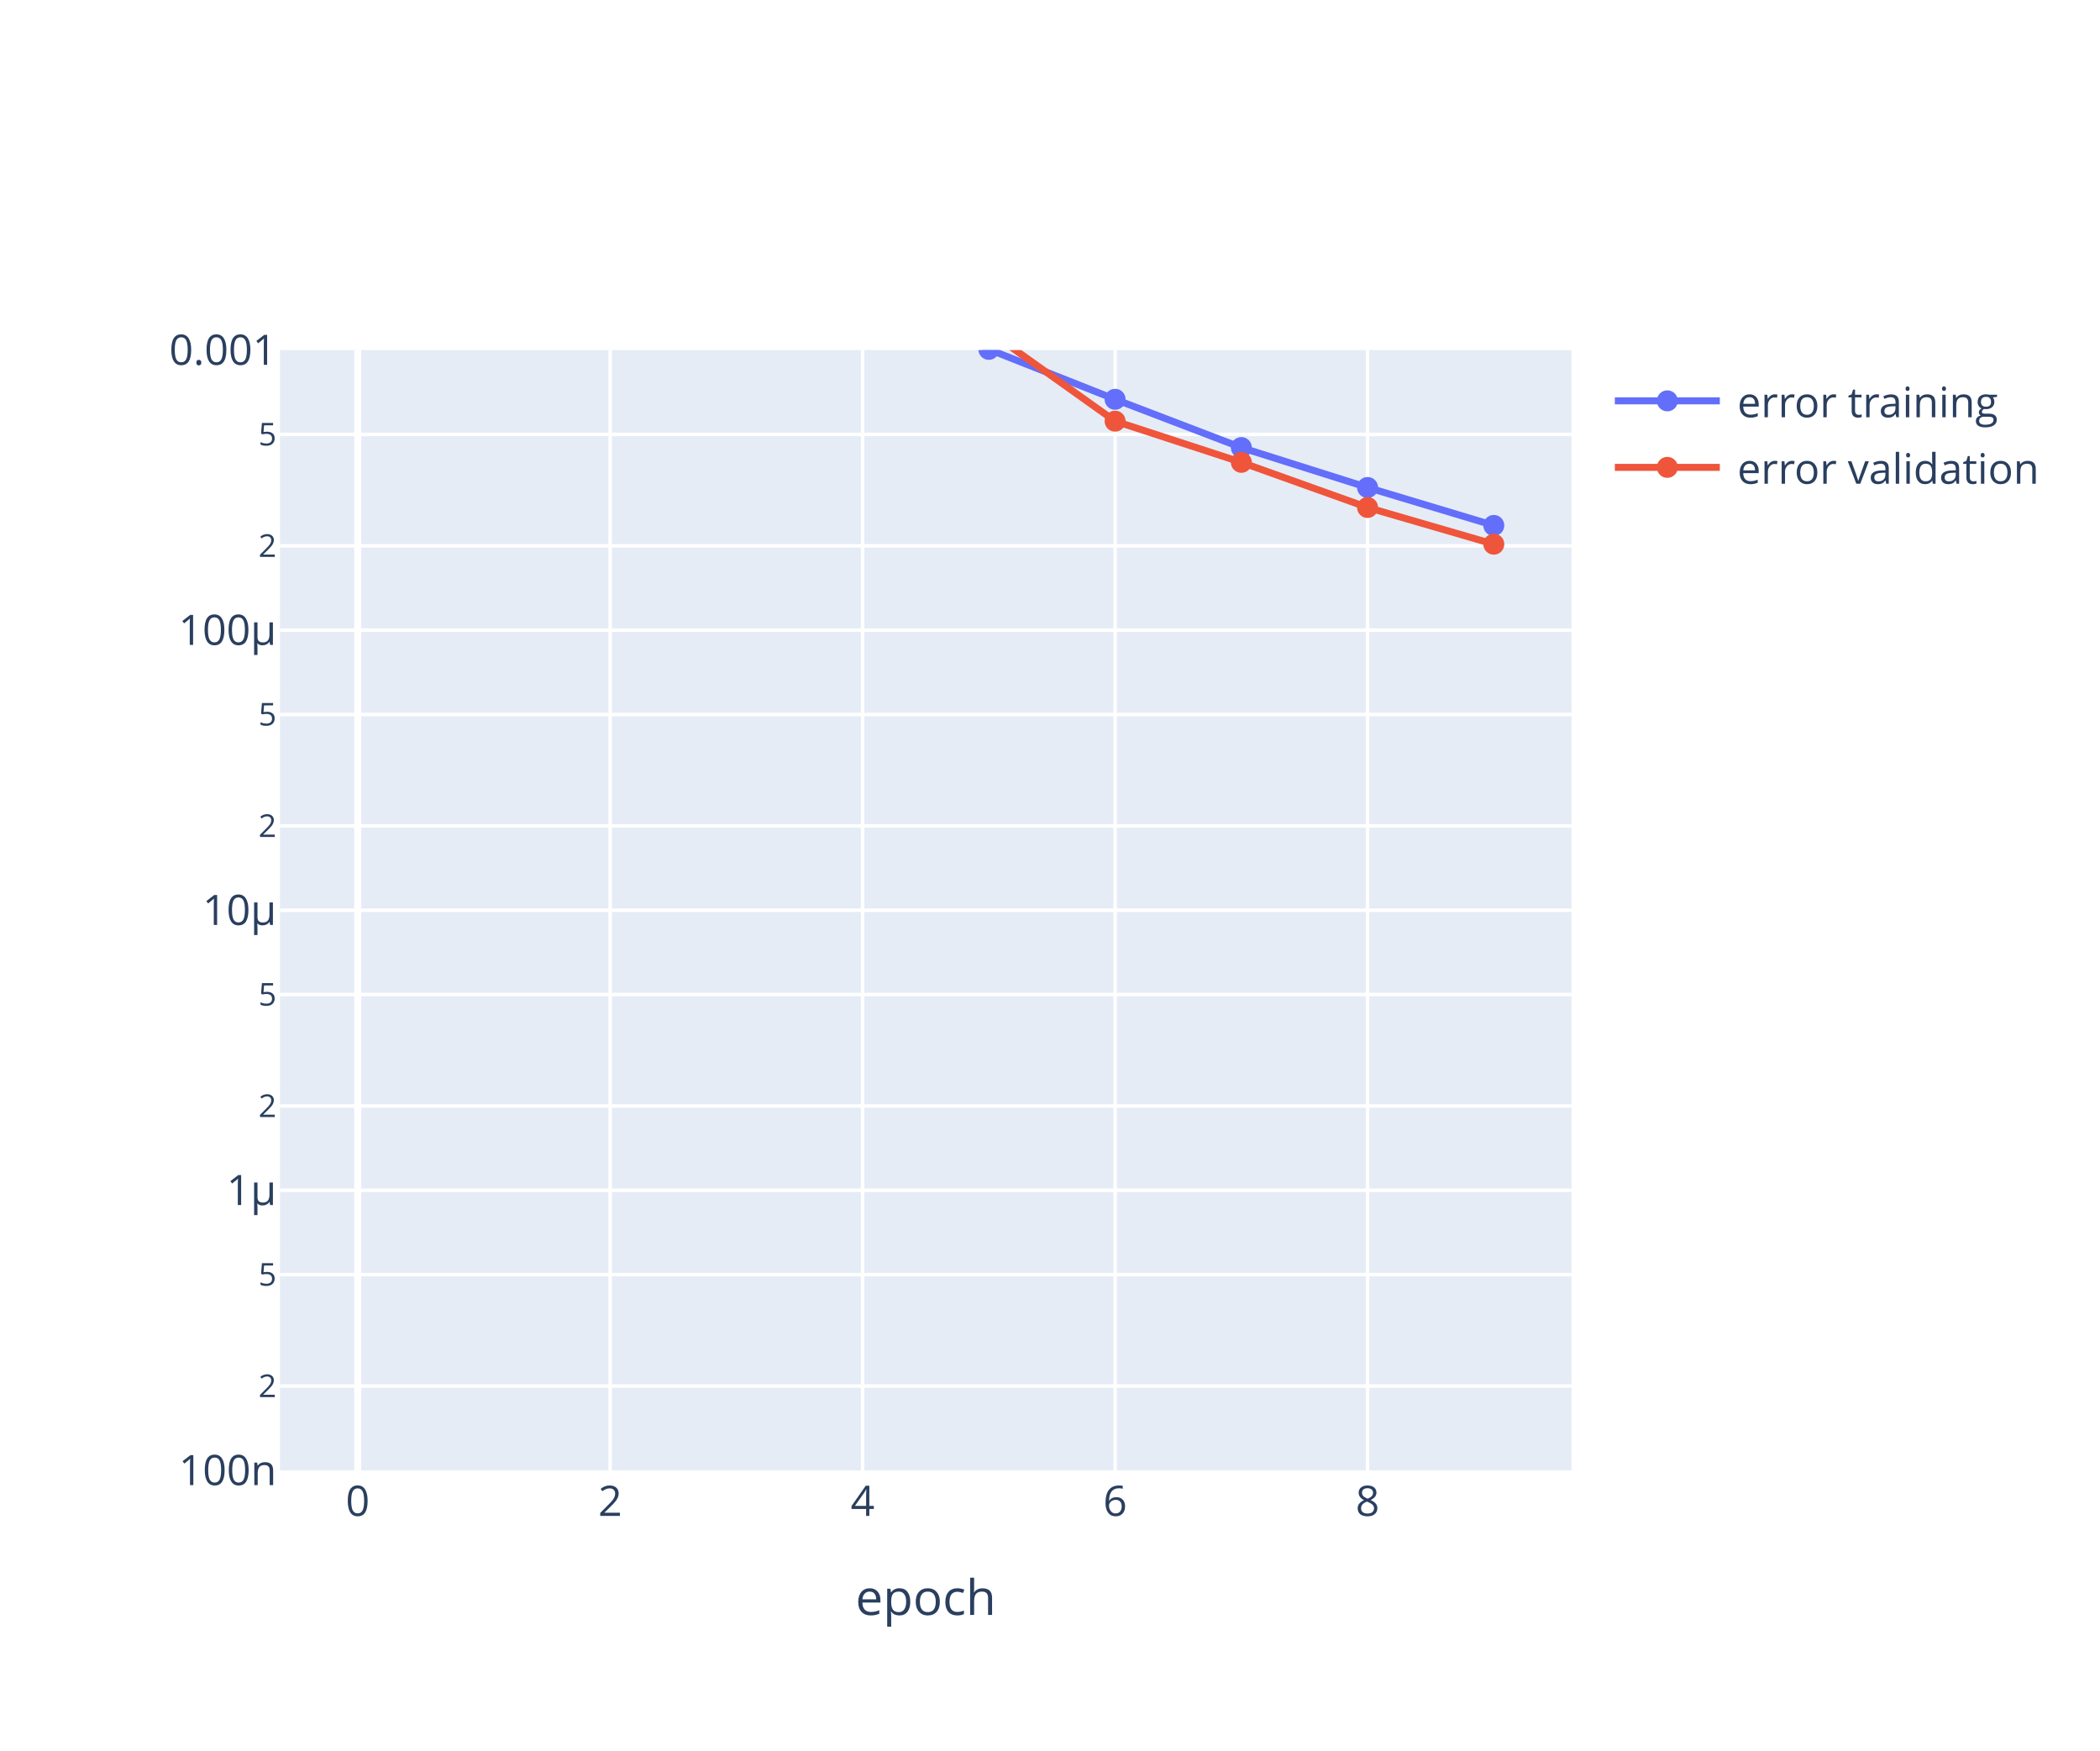
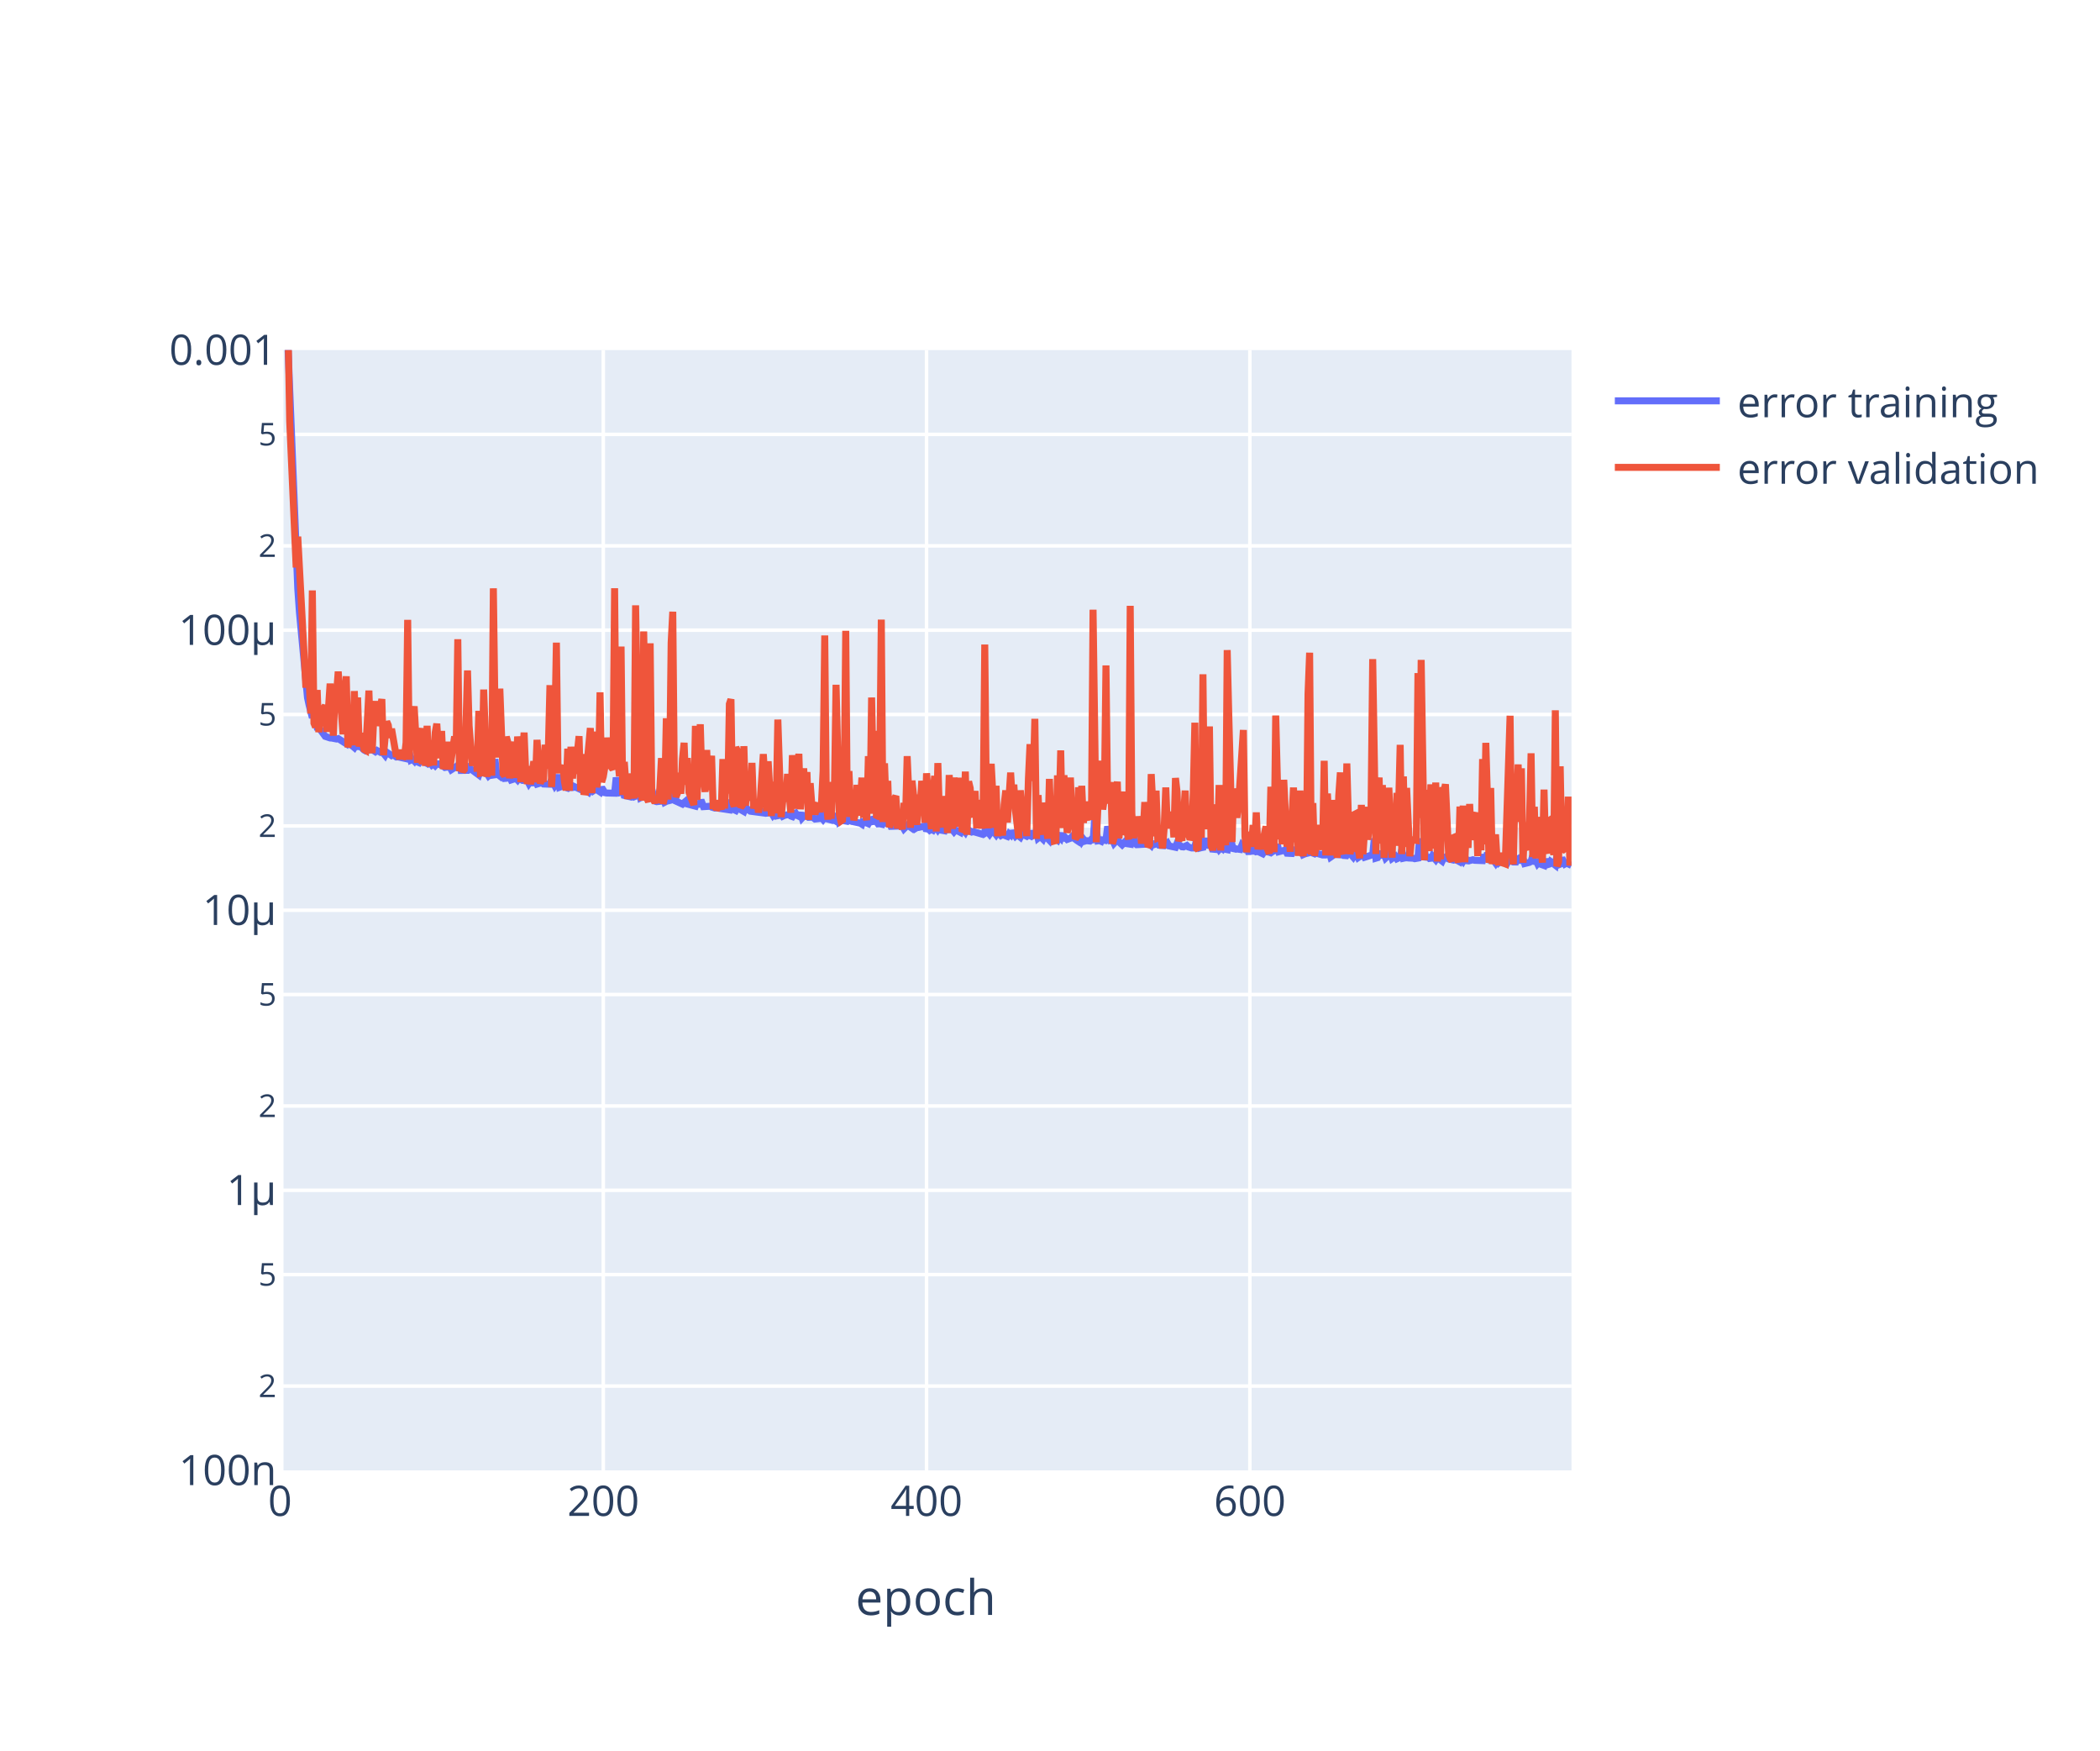
<svg xmlns="http://www.w3.org/2000/svg" class="main-svg" width="600" height="500" viewBox="0 0 600 500">
  <rect x="0" y="0" width="600" height="500" style="fill: rgb(255, 255, 255); fill-opacity: 1;" />
-   <defs id="defs-786882">
+   <defs id="defs-fd2274">
    <g class="clips">
-       <clipPath id="clip786882xyplot" class="plotclip">
+       <clipPath id="clipfd2274xyplot" class="plotclip">
        <rect width="369" height="320" />
      </clipPath>
-       <clipPath class="axesclip" id="clip786882x">
+       <clipPath class="axesclip" id="clipfd2274x">
        <rect x="80" y="0" width="369" height="500" />
      </clipPath>
-       <clipPath class="axesclip" id="clip786882y">
+       <clipPath class="axesclip" id="clipfd2274y">
        <rect x="0" y="100" width="600" height="320" />
      </clipPath>
-       <clipPath class="axesclip" id="clip786882xy">
+       <clipPath class="axesclip" id="clipfd2274xy">
        <rect x="80" y="100" width="369" height="320" />
      </clipPath>
    </g>
    <g class="gradients" />
  </defs>
  <g class="bglayer">
    <rect class="bg" x="80" y="100" width="369" height="320" style="fill: rgb(229, 236, 246); fill-opacity: 1; stroke-width: 0;" />
  </g>
  <g class="layer-below">
    <g class="imagelayer" />
    <g class="shapelayer" />
  </g>
  <g class="cartesianlayer">
    <g class="subplot xy">
      <g class="layer-subplot">
        <g class="shapelayer" />
        <g class="imagelayer" />
      </g>
      <g class="gridlayer">
        <g class="x">
-           <path class="xgrid crisp" transform="translate(174.33,0)" d="M0,100v320" style="stroke: rgb(255, 255, 255); stroke-opacity: 1; stroke-width: 1px;" />
-           <path class="xgrid crisp" transform="translate(246.47,0)" d="M0,100v320" style="stroke: rgb(255, 255, 255); stroke-opacity: 1; stroke-width: 1px;" />
-           <path class="xgrid crisp" transform="translate(318.6,0)" d="M0,100v320" style="stroke: rgb(255, 255, 255); stroke-opacity: 1; stroke-width: 1px;" />
-           <path class="xgrid crisp" transform="translate(390.73,0)" d="M0,100v320" style="stroke: rgb(255, 255, 255); stroke-opacity: 1; stroke-width: 1px;" />
+           <path class="xgrid crisp" transform="translate(172.37,0)" d="M0,100v320" style="stroke: rgb(255, 255, 255); stroke-opacity: 1; stroke-width: 1px;" />
+           <path class="xgrid crisp" transform="translate(264.73,0)" d="M0,100v320" style="stroke: rgb(255, 255, 255); stroke-opacity: 1; stroke-width: 1px;" />
+           <path class="xgrid crisp" transform="translate(357.1,0)" d="M0,100v320" style="stroke: rgb(255, 255, 255); stroke-opacity: 1; stroke-width: 1px;" />
        </g>
        <g class="y">
          <path class="ygrid crisp" transform="translate(0,395.92)" d="M80,0h369" style="stroke: rgb(255, 255, 255); stroke-opacity: 1; stroke-width: 1px;" />
          <path class="ygrid crisp" transform="translate(0,364.08)" d="M80,0h369" style="stroke: rgb(255, 255, 255); stroke-opacity: 1; stroke-width: 1px;" />
          <path class="ygrid crisp" transform="translate(0,340)" d="M80,0h369" style="stroke: rgb(255, 255, 255); stroke-opacity: 1; stroke-width: 1px;" />
          <path class="ygrid crisp" transform="translate(0,315.92)" d="M80,0h369" style="stroke: rgb(255, 255, 255); stroke-opacity: 1; stroke-width: 1px;" />
          <path class="ygrid crisp" transform="translate(0,284.08)" d="M80,0h369" style="stroke: rgb(255, 255, 255); stroke-opacity: 1; stroke-width: 1px;" />
          <path class="ygrid crisp" transform="translate(0,260)" d="M80,0h369" style="stroke: rgb(255, 255, 255); stroke-opacity: 1; stroke-width: 1px;" />
          <path class="ygrid crisp" transform="translate(0,235.92)" d="M80,0h369" style="stroke: rgb(255, 255, 255); stroke-opacity: 1; stroke-width: 1px;" />
          <path class="ygrid crisp" transform="translate(0,204.08)" d="M80,0h369" style="stroke: rgb(255, 255, 255); stroke-opacity: 1; stroke-width: 1px;" />
          <path class="ygrid crisp" transform="translate(0,180)" d="M80,0h369" style="stroke: rgb(255, 255, 255); stroke-opacity: 1; stroke-width: 1px;" />
          <path class="ygrid crisp" transform="translate(0,155.92)" d="M80,0h369" style="stroke: rgb(255, 255, 255); stroke-opacity: 1; stroke-width: 1px;" />
          <path class="ygrid crisp" transform="translate(0,124.08)" d="M80,0h369" style="stroke: rgb(255, 255, 255); stroke-opacity: 1; stroke-width: 1px;" />
        </g>
      </g>
      <g class="zerolinelayer">
-         <path class="xzl zl crisp" transform="translate(102.2,0)" d="M0,100v320" style="stroke: rgb(255, 255, 255); stroke-opacity: 1; stroke-width: 2px;" />
+         <path class="xzl zl crisp" transform="translate(80,0)" d="M0,100v320" style="stroke: rgb(255, 255, 255); stroke-opacity: 1; stroke-width: 2px;" />
      </g>
      <path class="xlines-below" />
      <path class="ylines-below" />
      <g class="overlines-below" />
      <g class="xaxislayer-below" />
      <g class="yaxislayer-below" />
      <g class="overaxes-below" />
-       <g class="plot" transform="translate(80, 100)" clip-path="url('#clip786882xyplot')">
+       <g class="plot" transform="translate(80, 100)" clip-path="url('#clipfd2274xyplot')">
        <g class="scatterlayer mlayer">
-           <g class="trace scatter tracee63ca0" style="stroke-miterlimit: 2; opacity: 1;">
+           <g class="trace scatter trace35a3c9" style="stroke-miterlimit: 2; opacity: 1;">
            <g class="fills" />
            <g class="errorbars" />
            <g class="lines">
-               <path class="js-line" d="M22.2,-145L58.27,-70.29L94.33,-53.65L130.4,-36.63L166.47,-16.34L202.53,-0.21L238.6,14.06L274.67,27.85L310.73,39.25L346.8,50.09" style="vector-effect: non-scaling-stroke; fill: none; stroke: rgb(99, 110, 250); stroke-opacity: 1; stroke-width: 2px; opacity: 1;" />
-             </g>
-             <g class="points">
-               <path class="point" transform="translate(22.2,-145)" d="M3,0A3,3 0 1,1 0,-3A3,3 0 0,1 3,0Z" style="opacity: 1; stroke-width: 0px; fill: rgb(99, 110, 250); fill-opacity: 1;" />
-               <path class="point" transform="translate(58.27,-70.29)" d="M3,0A3,3 0 1,1 0,-3A3,3 0 0,1 3,0Z" style="opacity: 1; stroke-width: 0px; fill: rgb(99, 110, 250); fill-opacity: 1;" />
-               <path class="point" transform="translate(94.33,-53.65)" d="M3,0A3,3 0 1,1 0,-3A3,3 0 0,1 3,0Z" style="opacity: 1; stroke-width: 0px; fill: rgb(99, 110, 250); fill-opacity: 1;" />
-               <path class="point" transform="translate(130.4,-36.63)" d="M3,0A3,3 0 1,1 0,-3A3,3 0 0,1 3,0Z" style="opacity: 1; stroke-width: 0px; fill: rgb(99, 110, 250); fill-opacity: 1;" />
-               <path class="point" transform="translate(166.47,-16.34)" d="M3,0A3,3 0 1,1 0,-3A3,3 0 0,1 3,0Z" style="opacity: 1; stroke-width: 0px; fill: rgb(99, 110, 250); fill-opacity: 1;" />
-               <path class="point" transform="translate(202.53,-0.21)" d="M3,0A3,3 0 1,1 0,-3A3,3 0 0,1 3,0Z" style="opacity: 1; stroke-width: 0px; fill: rgb(99, 110, 250); fill-opacity: 1;" />
-               <path class="point" transform="translate(238.6,14.06)" d="M3,0A3,3 0 1,1 0,-3A3,3 0 0,1 3,0Z" style="opacity: 1; stroke-width: 0px; fill: rgb(99, 110, 250); fill-opacity: 1;" />
-               <path class="point" transform="translate(274.67,27.85)" d="M3,0A3,3 0 1,1 0,-3A3,3 0 0,1 3,0Z" style="opacity: 1; stroke-width: 0px; fill: rgb(99, 110, 250); fill-opacity: 1;" />
-               <path class="point" transform="translate(310.73,39.25)" d="M3,0A3,3 0 1,1 0,-3A3,3 0 0,1 3,0Z" style="opacity: 1; stroke-width: 0px; fill: rgb(99, 110, 250); fill-opacity: 1;" />
-               <path class="point" transform="translate(346.8,50.09)" d="M3,0A3,3 0 1,1 0,-3A3,3 0 0,1 3,0Z" style="opacity: 1; stroke-width: 0px; fill: rgb(99, 110, 250); fill-opacity: 1;" />
-             </g>
+               <path class="js-line" d="M0,-145L1.85,-16.34L2.31,-0.21L5.08,68.16L5.54,74.74L7.85,99.25L8.31,101.38L9.24,105.02L9.7,102.99L10.62,107.77L11.08,107.83L12.93,110.34L13.39,110.49L14.32,110.8L14.78,110.82L16.16,111.09L16.63,110.98L18.93,112.44L19.4,111.11L20.32,112.86L20.78,113.15L21.24,113.54L21.71,112.78L22.17,113.84L22.63,112.85L24.02,114.24L24.48,114.49L25.4,114.19L25.86,113.8L27.25,114.72L27.71,114.36L28.63,114.86L29.1,114.6L30.02,115.74L30.48,114.86L31.87,115.82L32.33,115.59L33.25,116.23L33.71,116.19L36.48,116.81L36.95,115.01L37.41,117.09L37.87,116.87L38.33,117.34L38.79,116.48L39.26,117.65L39.72,117.84L40.18,117.06L42.03,118.08L42.49,117.33L43.41,118.54L43.87,118.21L44.34,118.69L44.8,118.19L45.26,118.2L46.64,118.87L47.11,119.22L48.49,119.02L48.95,119.86L50.34,118.96L50.8,119.85L51.26,117.77L51.72,120.07L53.57,120.04L54.03,119.31L56.8,121.36L57.27,119.95L58.19,121.27L58.65,120.16L59.58,121.63L60.04,121.23L60.5,120.99L60.96,122.16L61.42,116.85L61.88,120.96L62.81,121.67L63.27,120.42L64.19,122.35L64.66,122.31L65.58,121.76L66.04,122.78L67.43,122.33L67.89,122.81L68.35,122.21L68.81,122.68L69.27,122.91L70.66,122.87L71.12,123.79L71.58,123.13L72.05,123.61L72.51,123.61L72.97,123L73.43,123.97L74.82,123.55L75.28,123.94L77.13,124.01L77.59,122.67L78.51,124.44L78.97,123.8L79.43,121.25L79.9,124.86L80.82,124.52L81.28,124.8L82.21,125.12L82.67,124.58L83.13,125.54L83.59,124.45L86.36,125.73L86.82,125.23L88.21,126.29L88.67,125.48L89.13,124.82L89.59,125.84L90.52,125.22L90.98,125.91L91.44,126.21L91.9,124.94L92.83,126.44L93.29,126.51L95.6,126.57L96.06,122.11L96.98,126.33L97.45,126.97L97.91,123.72L98.37,127.21L100.22,127.64L100.68,127.2L101.6,128.02L102.06,123.6L102.99,127.86L103.45,127.61L103.91,128.29L104.37,125.3L105.76,128.65L106.22,125.4L107.14,128.84L107.61,128.99L108.99,128.84L109.45,127.77L109.91,129.16L110.38,128.92L110.84,128.01L111.76,129.17L112.22,125.61L112.69,124.8L113.15,128.85L114.99,129.69L115.46,129.26L115.92,128.87L116.38,129.67L118.69,130.28L119.15,129.02L119.61,130.37L120.08,129.23L120.54,129.2L121,130.42L122.85,130.3L123.31,130.54L124.23,130.81L124.69,130.77L128.39,131.33L128.85,129.06L129.31,128.77L129.77,131.31L130.24,131.53L130.7,130.76L132.54,131.8L133.01,130.6L133.93,131.4L134.39,131.72L138.09,132.21L138.55,131.29L139.47,132.82L139.93,131.34L140.86,132.9L141.32,132.4L141.78,133.08L142.24,132.99L142.7,131.73L143.63,133.15L144.09,132.93L144.55,132.81L145.48,132.65L145.94,133.09L146.4,133.26L146.86,132.51L147.32,132.27L147.78,132.95L148.25,133.17L148.71,132.19L149.17,133.64L149.63,133.14L150.09,132.92L151.02,133.06L151.48,134.06L151.94,132.83L152.4,133.59L152.86,133.96L153.79,133.86L154.25,132.99L155.17,134.08L155.64,133.46L156.1,129.56L156.56,133.99L157.94,134.36L158.41,134.29L158.87,134.57L159.33,132.32L159.79,134.66L160.25,134.29L160.72,134.35L161.64,134.52L162.1,130.07L162.56,134.96L163.03,134.47L163.49,134.64L165.8,135.14L166.26,135.43L166.72,134.1L167.18,134.75L167.64,135.1L168.11,135.3L168.57,134.51L169.03,135.38L169.49,133.39L170.88,135.34L171.34,135.31L171.8,135.41L172.26,130.23L172.72,135.84L173.19,134.96L173.65,135.74L174.11,134.9L174.57,136.04L177.8,135.93L178.27,136.74L179.65,135.35L180.11,136.26L180.57,136.58L181.04,135.77L181.5,136.67L181.96,136.39L182.42,136.36L184.27,135.93L184.73,137.3L185.19,136.69L185.65,137.16L186.12,136.87L186.58,137.13L187.04,136.41L187.5,136.31L187.96,136.99L188.43,136.33L188.89,137.14L189.81,137.3L190.27,135.63L191.2,137.56L191.66,136.47L192.58,137.58L193.04,137.06L194.43,137.78L194.89,136.57L195.81,137.71L196.28,136.81L197.66,137.67L198.12,137.55L200.89,138.36L201.36,138.06L201.82,133.89L202.28,137.72L202.74,138.28L203.2,137.62L203.67,137.2L204.13,137.84L204.59,138.42L205.05,137.71L205.97,138.67L206.44,138.41L207.82,138.93L208.28,138.13L208.75,138.51L209.21,137.42L210.13,138.83L210.59,138.42L211.52,139.15L211.98,138.26L213.36,138.88L213.83,138.48L214.29,138.7L214.75,137.39L215.21,138.6L215.67,138.31L216.14,137.2L216.6,139.4L217.06,139.04L217.52,139.22L217.98,139.67L218.44,138.56L219.83,140.01L220.29,138.67L222.14,139.99L222.6,138.93L223.06,139.41L223.52,137.96L223.99,140.06L224.45,139.3L224.91,139.78L225.83,139.45L226.3,138.97L227.68,140.06L228.14,140.36L228.6,139.4L229.07,140.35L229.53,139.68L229.99,140.26L230.45,140.13L231.38,140.23L231.84,139.72L232.3,140.66L232.76,133.76L233.68,140.18L234.15,140.11L234.61,140.31L235.07,139.27L235.53,140.55L235.99,139.96L236.46,136.06L237.38,139.98L237.84,139.84L238.3,140.87L238.76,140.37L239.23,139.76L240.15,140.89L240.61,141.31L241.54,140.34L242,141L242.92,141.14L243.38,134.08L244.31,140.9L244.77,141.28L248.46,141.07L248.92,141.5L249.39,140.54L249.85,141.23L250.31,141.09L250.77,140.62L251.23,141.43L252.62,141.56L253.08,141.1L253.54,140.77L254.01,141.63L255.85,142.02L256.31,140.86L257.7,141.88L258.16,141.92L259.09,141.5L259.55,141.94L260.47,142.21L260.93,142.21L261.39,141.82L261.86,139.93L262.78,142.25L263.24,142.13L263.7,142.04L264.17,139.4L264.63,142.16L265.09,140.9L265.55,141.97L266.01,139.87L266.47,142.55L267.4,142.64L267.86,141.88L268.32,142.65L268.78,142.14L269.25,142.47L269.71,141.55L270.17,142.61L270.63,142.7L271.09,137.98L272.48,142.97L272.94,142.42L273.4,142.51L274.33,142.64L274.79,141.47L275.25,141.99L275.71,140.97L276.63,143.24L277.1,143.24L277.56,142.88L278.02,143.63L278.48,142.77L278.94,143.28L279.41,143.21L280.79,143.87L281.25,143.2L282.64,143.42L283.1,143.59L284.02,142.94L284.49,143.55L284.95,141.13L285.41,143.28L287.26,142.81L287.72,143.72L289.1,143.79L289.57,142.74L290.03,142.78L290.49,143.63L290.95,142.59L291.41,143.98L291.87,142.81L292.34,144.11L293.26,143.71L293.72,144.29L294.65,138.56L295.11,144.29L296.03,143.44L296.49,143.83L297.88,144.22L298.34,144.22L298.8,142.36L299.26,144.39L299.73,143.31L300.19,144.82L302.04,143.53L302.5,144.72L303.42,143L303.88,143.86L304.34,144.92L304.81,144.18L305.27,143.25L306.65,144.84L307.12,144.13L307.58,143.97L308.04,144.97L309.42,144.03L309.89,144.88L312.2,144.14L312.66,139.49L313.12,145.13L313.58,144.99L314.04,143.96L314.5,143.36L314.97,144.96L315.43,143.91L315.89,145.09L317.28,143.79L317.74,145.22L318.66,144.58L319.12,145.31L320.05,144.89L320.51,142.63L320.97,145.16L321.43,145.06L321.89,145.03L322.36,143.79L322.82,145.1L323.74,145.14L324.2,145.28L325.13,145.11L325.59,139.49L326.05,145.01L326.51,139.77L327.44,145.59L327.9,144.43L328.82,145.67L329.28,144.55L330.21,145.6L330.67,144.92L332.05,145.98L332.52,145L333.44,144.6L333.9,145.36L335.29,145.68L335.75,145.46L337.13,146.21L337.6,145.3L338.06,145.94L338.52,145.16L338.98,146.39L339.44,145.68L339.9,145.83L340.83,145.58L341.29,145.74L343.6,145.83L344.06,144.13L344.52,145.98L344.98,143.58L345.91,146.27L346.37,145.23L347.29,146.5L347.76,145.65L348.22,146.45L348.68,146.09L349.14,146.1L350.53,146.7L350.99,145.82L351.45,145.82L351.91,143.74L352.84,146.92L353.3,145.56L354.22,145.04L354.68,146.45L355.15,145.23L355.61,146.67L356.99,146.33L357.45,146.03L357.92,144.44L358.38,146.76L358.84,145.71L359.3,146.7L359.76,146.18L360.23,146.88L361.15,147.21L361.61,145.36L362.07,147.01L362.53,146.87L363,146.07L364.38,147.14L364.84,144.31L365.31,147.04L365.77,146.85L366.23,145.09L367.15,146.8L367.61,146.56L369,147.21" style="vector-effect: non-scaling-stroke; fill: none; stroke: rgb(99, 110, 250); stroke-opacity: 1; stroke-width: 2px; opacity: 1;" />
+             </g>
+             <g class="points" />
            <g class="text" />
          </g>
-           <g class="trace scatter tracecd76f4" style="stroke-miterlimit: 2; opacity: 1;">
+           <g class="trace scatter trace1dcd89" style="stroke-miterlimit: 2; opacity: 1;">
            <g class="fills" />
            <g class="errorbars" />
            <g class="lines">
-               <path class="js-line" d="M22.2,-85.91L58.27,-68.69L94.33,-70.19L130.4,-23.98L166.47,-7.8L202.53,-5.38L238.6,20.3L274.67,32.06L310.73,44.96L346.8,55.44" style="vector-effect: non-scaling-stroke; fill: none; stroke: rgb(239, 85, 59); stroke-opacity: 1; stroke-width: 2px; opacity: 1;" />
-             </g>
-             <g class="points">
-               <path class="point" transform="translate(22.2,-85.91)" d="M3,0A3,3 0 1,1 0,-3A3,3 0 0,1 3,0Z" style="opacity: 1; stroke-width: 0px; fill: rgb(239, 85, 59); fill-opacity: 1;" />
-               <path class="point" transform="translate(58.27,-68.69)" d="M3,0A3,3 0 1,1 0,-3A3,3 0 0,1 3,0Z" style="opacity: 1; stroke-width: 0px; fill: rgb(239, 85, 59); fill-opacity: 1;" />
-               <path class="point" transform="translate(94.33,-70.19)" d="M3,0A3,3 0 1,1 0,-3A3,3 0 0,1 3,0Z" style="opacity: 1; stroke-width: 0px; fill: rgb(239, 85, 59); fill-opacity: 1;" />
-               <path class="point" transform="translate(130.4,-23.98)" d="M3,0A3,3 0 1,1 0,-3A3,3 0 0,1 3,0Z" style="opacity: 1; stroke-width: 0px; fill: rgb(239, 85, 59); fill-opacity: 1;" />
-               <path class="point" transform="translate(166.47,-7.8)" d="M3,0A3,3 0 1,1 0,-3A3,3 0 0,1 3,0Z" style="opacity: 1; stroke-width: 0px; fill: rgb(239, 85, 59); fill-opacity: 1;" />
-               <path class="point" transform="translate(202.53,-5.38)" d="M3,0A3,3 0 1,1 0,-3A3,3 0 0,1 3,0Z" style="opacity: 1; stroke-width: 0px; fill: rgb(239, 85, 59); fill-opacity: 1;" />
-               <path class="point" transform="translate(238.6,20.3)" d="M3,0A3,3 0 1,1 0,-3A3,3 0 0,1 3,0Z" style="opacity: 1; stroke-width: 0px; fill: rgb(239, 85, 59); fill-opacity: 1;" />
-               <path class="point" transform="translate(274.67,32.06)" d="M3,0A3,3 0 1,1 0,-3A3,3 0 0,1 3,0Z" style="opacity: 1; stroke-width: 0px; fill: rgb(239, 85, 59); fill-opacity: 1;" />
-               <path class="point" transform="translate(310.73,44.96)" d="M3,0A3,3 0 1,1 0,-3A3,3 0 0,1 3,0Z" style="opacity: 1; stroke-width: 0px; fill: rgb(239, 85, 59); fill-opacity: 1;" />
-               <path class="point" transform="translate(346.8,55.44)" d="M3,0A3,3 0 1,1 0,-3A3,3 0 0,1 3,0Z" style="opacity: 1; stroke-width: 0px; fill: rgb(239, 85, 59); fill-opacity: 1;" />
-             </g>
+               <path class="js-line" d="M0,-85.91L2.31,-5.38L2.77,20.3L4.62,62.08L5.08,53.28L7.39,96.4L7.85,93.31L8.31,93.76L8.77,103.82L9.24,68.65L9.7,106.57L10.16,107.7L10.62,97.09L11.08,109.13L11.55,104.99L12.01,102.95L12.93,101.58L13.39,109.06L14.32,95.26L14.78,102.13L15.24,110.13L15.7,99.01L16.16,98.1L16.63,91.84L18.01,109.74L18.47,100.15L18.93,93.18L19.4,113.47L20.32,108.22L20.78,112.87L21.24,97.4L21.71,111.6L22.17,99.24L22.63,113.27L23.09,109.43L23.55,111.78L24.02,114.05L24.48,114.32L24.94,106.24L25.4,97.26L25.86,111.21L26.32,115.12L26.79,105.05L27.25,100.27L27.71,107.34L29.1,99.69L29.56,115.71L30.48,106.1L30.94,107.14L31.4,110.76L31.87,108.17L33.25,116.13L33.71,114.73L34.18,116.84L34.64,114.19L35.1,116.59L35.56,116.12L36.02,112.08L36.48,77.05L36.95,117.02L37.41,102.37L37.87,104.95L38.33,101.76L39.26,117.86L39.72,110.18L40.18,108.02L40.64,118.28L41.1,114.69L41.56,118.71L42.03,107.32L42.49,117.93L42.95,118.56L43.41,111.49L43.87,118.63L44.34,109.28L44.8,106.72L45.26,113.82L45.72,116.52L46.18,108.8L46.64,119.65L47.11,117.68L47.57,119.46L48.03,111.87L48.49,119.78L49.88,110.37L50.34,113.57L50.8,82.59L51.26,120.26L51.72,118.63L52.19,120.32L52.65,119.83L53.11,107.8L53.57,91.52L54.03,107.28L54.96,118.77L55.42,113.68L55.88,114.69L56.34,120.41L56.8,103.05L57.27,120.86L57.73,120.75L58.19,96.97L59.11,121.89L59.58,117.04L60.04,116.08L60.5,121.56L60.96,68.05L61.42,102.65L62.35,116.37L62.81,96.71L63.73,121.03L64.19,121.61L64.66,110.44L65.12,112.11L65.58,122.3L66.96,111.88L67.43,122.22L67.89,110.39L68.35,114.12L68.81,123.37L69.74,109.26L70.2,120.48L70.66,123.91L71.12,118.86L71.58,124.01L72.05,120.93L72.51,117.45L72.97,123.46L73.43,111.34L74.35,123.79L74.82,122.53L75.28,123.29L75.74,112.73L76.2,119.56L76.66,114.44L77.13,95.71L77.59,124.78L78.51,108.87L78.97,83.57L79.43,119.97L79.9,119.96L80.36,119.59L80.82,118.63L81.28,123.34L81.74,125.73L82.21,113.86L82.67,125.87L83.13,113.3L83.59,122.4L84.05,114.16L84.51,121.06L84.98,114.71L85.44,110.28L85.9,125.93L86.36,115.4L86.82,126.15L87.29,126.2L87.75,118.01L88.67,107.96L89.13,126.55L90.06,108.99L90.52,124.89L90.98,121.5L91.44,97.76L91.9,123.4L92.37,121.83L92.83,119.07L93.29,110.71L93.75,114.94L94.21,118.48L95.14,119.78L95.6,68.03L96.06,119.55L96.52,116.84L96.98,121.75L97.45,84.69L97.91,127.07L98.37,117.63L98.83,123.88L99.29,128.17L99.75,126.06L100.22,120.99L101.14,128.08L101.6,72.91L102.53,127.75L102.99,118.34L103.45,128.71L103.91,80.37L104.83,128.03L105.3,129.04L105.76,83.76L106.22,127.34L107.14,129.3L107.61,127.66L108.07,129.28L108.53,125.12L108.99,116.55L109.45,129.61L109.91,127.69L110.38,105.17L110.84,128.36L111.3,121.81L111.76,83.57L112.22,74.73L112.69,124.59L113.15,127.6L113.61,126.45L114.07,120.73L114.53,126.74L114.99,116.74L115.46,112.18L115.92,124.17L116.38,116.53L116.84,126.32L118.23,129.92L118.69,107.34L119.15,128.49L119.61,115.99L120.08,106.89L120.54,122.67L121,121.92L121.46,126.2L121.92,114.23L122.38,125.68L123.31,115.88L123.77,131.08L124.23,128.62L124.69,131.39L125.62,129.76L126.08,131.26L126.54,116.83L127,130.95L127.46,122.06L127.93,126.67L128.39,101.09L128.85,99.74L129.31,129.02L129.77,130.39L130.24,113.43L131.16,115.61L131.62,130.66L132.08,130.06L132.54,113.14L133.01,130.13L133.47,123.53L133.93,127.71L134.39,128.46L134.85,117.91L135.32,130.93L135.78,129.4L136.24,128.48L136.7,132.07L137.16,129.43L138.09,115.41L138.55,122.65L139.01,131.71L139.47,117.46L140.4,133.07L140.86,123.29L141.32,132.21L141.78,129.67L142.24,105.54L143.17,133.38L143.63,128.94L144.09,127.8L144.55,128.14L145.01,121.08L145.94,132.15L146.4,115.71L147.32,131.02L147.78,121.13L148.25,115.32L148.71,131.16L149.63,119.48L150.09,128.93L150.56,120.54L151.02,134.18L151.48,123.71L151.94,129.69L152.4,129.27L152.86,132.67L153.33,130.2L153.79,129.56L154.25,131.94L154.71,129.48L155.17,120.25L155.64,81.51L156.1,129.27L156.56,134.09L157.02,125.11L157.48,133.86L157.94,123.39L158.41,126.24L158.87,95.6L159.79,132.62L160.25,134.54L160.72,134.22L161.18,127.59L161.64,80.18L162.1,133.36L162.56,120.25L163.03,131.67L163.49,127.95L163.95,134.3L164.41,132.35L164.87,124.2L165.33,132.95L165.8,129.36L166.26,122.13L166.72,132.31L167.18,132.1L167.64,134.25L168.11,116L168.57,132.44L169.03,99.24L169.49,121.99L169.95,108.76L170.41,133.54L170.88,133.17L171.34,122.25L171.8,76.98L172.26,134.82L172.72,118.04L173.19,130.72L173.65,123.05L174.11,136.28L175.03,133.78L175.49,128.22L175.96,127.38L176.42,136.67L176.88,132.19L177.34,135.09L177.8,136.86L178.27,129.35L178.73,133.56L179.19,115.99L180.11,136.44L180.57,122.99L181.96,135.6L182.42,126.98L182.88,130.97L183.35,123.05L184.27,135.01L184.73,120.89L186.12,136.81L186.58,126.68L187.04,121.63L187.5,137.5L187.96,117.97L188.43,133.42L189.35,136.22L189.81,127.4L190.73,137.92L191.2,121.38L192.12,136.76L192.58,122.08L193.04,133.07L193.51,130.3L193.97,136.14L194.43,122.14L194.89,137.5L195.35,137.05L195.81,120.39L196.28,138.46L196.74,123.21L197.2,125.12L197.66,132.13L198.12,133.33L198.59,125.93L199.05,136.6L199.51,128.53L200.43,136.63L200.89,133.31L201.36,84.1L201.82,128.7L202.28,136.6L202.74,124.99L203.2,118.18L203.67,126.93L204.13,136.45L204.59,124.45L205.05,138.85L205.51,131.6L205.97,135.08L206.44,138.65L206.9,129.83L207.36,125.78L207.82,134.95L208.75,120.69L209.21,128.2L209.67,124.13L210.13,131.58L211.06,139.42L211.52,125.75L212.44,137.43L212.9,131.4L213.36,138.83L213.83,122.5L214.29,112.58L214.75,122.07L215.21,122.66L215.67,105.33L216.14,139.61L216.6,127.12L217.06,136.05L217.52,138.41L217.98,129.3L219.37,139.55L219.83,122.49L220.29,137L220.75,133.98L221.22,140.23L221.68,140.1L222.14,121.48L222.6,131.93L223.06,114.35L223.52,136.53L223.99,121.44L224.91,137.89L225.37,135.26L225.83,122.1L226.3,134.95L226.76,128.19L227.22,139.63L227.68,139.04L228.14,124.88L228.6,139.42L229.07,124.46L229.53,134.99L229.99,132.39L230.45,134.34L230.91,128.97L231.38,132.42L231.84,134.15L232.3,74.16L233.22,140.56L233.68,130.71L234.61,117.31L235.07,131.23L235.53,128.05L235.99,90.08L236.46,129.52L236.92,127.27L237.38,123.41L237.84,140.99L238.3,139.46L238.76,126.57L239.23,123.29L239.69,139.45L241.07,126.14L241.54,137.67L242,137.74L242.46,139.76L242.92,73.05L243.38,132.28L243.84,139.37L244.31,137.07L244.77,138.39L245.23,133.22L245.69,135.86L246.15,140.95L246.62,137.91L247.08,129.11L248,141.92L248.46,141.31L248.92,121.11L249.85,138.89L250.31,125.84L250.77,139.34L251.23,139.12L251.7,139.3L252.16,142.3L252.62,136.52L253.08,124.94L253.54,136.64L254.01,133.17L254.47,136.62L254.93,131.85L255.39,139.19L255.85,122.24L256.31,126.26L256.78,140.29L257.24,138.73L257.7,140.13L258.62,125.83L259.09,138.23L259.55,138.23L260.01,139.74L260.47,139.02L260.93,126.59L261.39,106.43L261.86,142.33L262.32,142.74L262.78,130.13L263.24,139.32L263.7,92.6L264.17,136.89L264.63,117.39L265.09,136.78L265.55,107.5L266.01,141.49L266.47,142.72L266.94,141.34L267.4,129.75L267.86,140.67L268.32,124.24L268.78,142.94L269.25,125.83L269.71,131.68L270.17,141.45L270.63,85.69L271.09,104.66L271.55,121.39L272.02,140.53L272.48,125.24L273.4,133.58L273.86,129.7L275.25,108.52L275.71,138.98L276.17,143.37L276.63,140.54L277.1,137.65L277.56,141.87L278.02,135.66L278.48,141.74L278.94,132.06L279.41,142.6L279.87,139.98L280.33,142.54L281.71,136.06L282.18,142.72L282.64,143.82L283.1,124.73L284.02,143.43L284.49,104.39L285.41,139.74L285.87,133.82L286.33,141.17L286.79,122.75L287.72,141.85L288.18,137.12L288.64,143.29L289.57,124.95L290.03,140.57L290.49,130.9L290.95,144.48L291.41,125.82L291.87,139.64L292.34,144.57L292.8,132.44L293.26,143.81L293.72,98.26L294.18,86.44L294.65,144.12L295.11,129.39L295.57,144.45L296.95,135.69L297.42,139.04L297.88,142.76L298.34,117.32L298.8,144.35L299.26,126.67L300.19,144.35L300.65,128.51L301.11,138.1L301.57,131.34L302.04,145.04L302.5,127.22L302.96,120.64L303.42,142.84L303.88,143.86L304.34,137.94L304.81,118.07L305.27,134.18L305.73,143.98L306.19,141.19L306.65,132.8L307.12,132.56L307.58,143.23L308.04,142.34L308.5,145.13L308.96,129.9L309.42,144.01L310.35,130.48L310.81,139.87L311.73,131.51L312.2,88.27L313.12,143.94L313.58,126.4L314.04,122.11L314.5,140.97L314.97,124.23L315.43,144.96L316.35,136.36L316.81,125.01L317.74,144.97L318.2,131.14L318.66,141.6L319.12,126.49L319.58,131.3L320.05,112.76L320.51,143.98L320.97,121.79L321.43,141.93L321.89,125.06L322.82,144.57L323.28,139.83L324.66,140.06L325.13,92.27L325.59,133.67L326.05,88.49L326.97,145.73L327.44,125.63L328.36,143.11L328.82,124.05L329.74,142.36L330.21,123.53L330.67,146.04L331.13,141.15L331.59,145.46L332.05,124.89L332.52,126.19L332.98,124.02L333.9,144.21L334.36,145.28L334.82,145.95L335.29,139.24L335.75,139.04L336.21,144.89L336.67,146.3L337.13,130.4L337.6,143.68L338.06,130.12L338.52,146.29L338.98,135.46L339.44,142.19L339.9,129.65L340.37,139.86L340.83,137.78L341.29,133.29L341.75,132.14L342.21,144.53L342.68,134.26L343.14,142.87L343.6,116.82L344.06,141.2L344.52,112.19L344.98,127.73L345.45,146.45L345.91,125.08L346.37,146.82L347.29,138.35L347.76,145.9L348.22,146.94L348.68,143.6L349.14,147.04L349.6,146.56L350.07,146.75L351.45,104.45L351.91,143.09L352.37,146.88L352.84,127.63L353.3,129.99L353.76,118.36L354.22,134.8L354.68,119.46L355.15,146.43L355.61,136.12L356.07,142.09L356.53,141.97L356.99,134.46L357.45,115.17L357.92,144.81L358.38,130.44L358.84,145.21L359.3,133.35L359.76,142.54L360.23,140.94L360.69,146.4L361.15,125.54L361.61,142.63L362.07,143.72L362.53,134.44L363,134.13L363.46,138.71L363.92,144.24L364.38,102.89L364.84,147.43L365.31,146.14L365.77,118.89L366.23,143.06L366.69,142.72L367.15,135.44L367.61,143.2L368.08,127.56L368.54,147.21L369,143.5" style="vector-effect: non-scaling-stroke; fill: none; stroke: rgb(239, 85, 59); stroke-opacity: 1; stroke-width: 2px; opacity: 1;" />
+             </g>
+             <g class="points" />
            <g class="text" />
          </g>
        </g>
      </g>
      <g class="overplot" />
      <path class="xlines-above crisp" d="M0,0" style="fill: none;" />
      <path class="ylines-above crisp" d="M0,0" style="fill: none;" />
      <g class="overlines-above" />
      <g class="xaxislayer-above">
        <g class="xtick">
-           <text text-anchor="middle" x="0" y="433" transform="translate(102.2,0)" style="font-family: 'Open Sans', verdana, arial, sans-serif; font-size: 12px; fill: rgb(42, 63, 95); fill-opacity: 1; white-space: pre;">0</text>
-         </g>
-         <g class="xtick">
-           <text text-anchor="middle" x="0" y="433" transform="translate(174.33,0)" style="font-family: 'Open Sans', verdana, arial, sans-serif; font-size: 12px; fill: rgb(42, 63, 95); fill-opacity: 1; white-space: pre;">2</text>
-         </g>
-         <g class="xtick">
-           <text text-anchor="middle" x="0" y="433" transform="translate(246.47,0)" style="font-family: 'Open Sans', verdana, arial, sans-serif; font-size: 12px; fill: rgb(42, 63, 95); fill-opacity: 1; white-space: pre;">4</text>
-         </g>
-         <g class="xtick">
-           <text text-anchor="middle" x="0" y="433" transform="translate(318.6,0)" style="font-family: 'Open Sans', verdana, arial, sans-serif; font-size: 12px; fill: rgb(42, 63, 95); fill-opacity: 1; white-space: pre;">6</text>
-         </g>
-         <g class="xtick">
-           <text text-anchor="middle" x="0" y="433" transform="translate(390.73,0)" style="font-family: 'Open Sans', verdana, arial, sans-serif; font-size: 12px; fill: rgb(42, 63, 95); fill-opacity: 1; white-space: pre;">8</text>
+           <text text-anchor="middle" x="0" y="433" transform="translate(80,0)" style="font-family: 'Open Sans', verdana, arial, sans-serif; font-size: 12px; fill: rgb(42, 63, 95); fill-opacity: 1; white-space: pre;">0</text>
+         </g>
+         <g class="xtick">
+           <text text-anchor="middle" x="0" y="433" transform="translate(172.37,0)" style="font-family: 'Open Sans', verdana, arial, sans-serif; font-size: 12px; fill: rgb(42, 63, 95); fill-opacity: 1; white-space: pre;">200</text>
+         </g>
+         <g class="xtick">
+           <text text-anchor="middle" x="0" y="433" transform="translate(264.73,0)" style="font-family: 'Open Sans', verdana, arial, sans-serif; font-size: 12px; fill: rgb(42, 63, 95); fill-opacity: 1; white-space: pre;">400</text>
+         </g>
+         <g class="xtick">
+           <text text-anchor="middle" x="0" y="433" transform="translate(357.1,0)" style="font-family: 'Open Sans', verdana, arial, sans-serif; font-size: 12px; fill: rgb(42, 63, 95); fill-opacity: 1; white-space: pre;">600</text>
        </g>
      </g>
      <g class="yaxislayer-above">
        <g class="ytick">
          <text text-anchor="end" x="79" y="4.2" transform="translate(0,420)" style="font-family: 'Open Sans', verdana, arial, sans-serif; font-size: 12px; fill: rgb(42, 63, 95); fill-opacity: 1; white-space: pre;">100n</text>
        </g>
        <g class="ytick">
          <text text-anchor="end" x="79" y="3.15" transform="translate(0,395.92)" style="font-family: 'Open Sans', verdana, arial, sans-serif; font-size: 9px; fill: rgb(42, 63, 95); fill-opacity: 1; white-space: pre;">2</text>
        </g>
        <g class="ytick">
          <text text-anchor="end" x="79" y="3.15" transform="translate(0,364.08)" style="font-family: 'Open Sans', verdana, arial, sans-serif; font-size: 9px; fill: rgb(42, 63, 95); fill-opacity: 1; white-space: pre;">5</text>
        </g>
        <g class="ytick">
          <text text-anchor="end" x="79" y="4.2" transform="translate(0,340)" style="font-family: 'Open Sans', verdana, arial, sans-serif; font-size: 12px; fill: rgb(42, 63, 95); fill-opacity: 1; white-space: pre;">1μ</text>
        </g>
        <g class="ytick">
          <text text-anchor="end" x="79" y="3.15" transform="translate(0,315.92)" style="font-family: 'Open Sans', verdana, arial, sans-serif; font-size: 9px; fill: rgb(42, 63, 95); fill-opacity: 1; white-space: pre;">2</text>
        </g>
        <g class="ytick">
          <text text-anchor="end" x="79" y="3.15" transform="translate(0,284.08)" style="font-family: 'Open Sans', verdana, arial, sans-serif; font-size: 9px; fill: rgb(42, 63, 95); fill-opacity: 1; white-space: pre;">5</text>
        </g>
        <g class="ytick">
          <text text-anchor="end" x="79" y="4.2" transform="translate(0,260)" style="font-family: 'Open Sans', verdana, arial, sans-serif; font-size: 12px; fill: rgb(42, 63, 95); fill-opacity: 1; white-space: pre;">10μ</text>
        </g>
        <g class="ytick">
          <text text-anchor="end" x="79" y="3.15" transform="translate(0,235.92)" style="font-family: 'Open Sans', verdana, arial, sans-serif; font-size: 9px; fill: rgb(42, 63, 95); fill-opacity: 1; white-space: pre;">2</text>
        </g>
        <g class="ytick">
          <text text-anchor="end" x="79" y="3.15" transform="translate(0,204.08)" style="font-family: 'Open Sans', verdana, arial, sans-serif; font-size: 9px; fill: rgb(42, 63, 95); fill-opacity: 1; white-space: pre;">5</text>
        </g>
        <g class="ytick">
          <text text-anchor="end" x="79" y="4.2" transform="translate(0,180)" style="font-family: 'Open Sans', verdana, arial, sans-serif; font-size: 12px; fill: rgb(42, 63, 95); fill-opacity: 1; white-space: pre;">100μ</text>
        </g>
        <g class="ytick">
          <text text-anchor="end" x="79" y="3.15" transform="translate(0,155.92)" style="font-family: 'Open Sans', verdana, arial, sans-serif; font-size: 9px; fill: rgb(42, 63, 95); fill-opacity: 1; white-space: pre;">2</text>
        </g>
        <g class="ytick">
          <text text-anchor="end" x="79" y="3.15" transform="translate(0,124.08)" style="font-family: 'Open Sans', verdana, arial, sans-serif; font-size: 9px; fill: rgb(42, 63, 95); fill-opacity: 1; white-space: pre;">5</text>
        </g>
        <g class="ytick">
          <text text-anchor="end" x="79" y="4.2" transform="translate(0,100)" style="font-family: 'Open Sans', verdana, arial, sans-serif; font-size: 12px; fill: rgb(42, 63, 95); fill-opacity: 1; white-space: pre;">0.001</text>
        </g>
      </g>
      <g class="overaxes-above" />
    </g>
  </g>
  <g class="polarlayer" />
  <g class="ternarylayer" />
  <g class="geolayer" />
  <g class="funnelarealayer" />
  <g class="pielayer" />
  <g class="treemaplayer" />
  <g class="sunburstlayer" />
  <g class="glimages" />
-   <defs id="topdefs-786882">
+   <defs id="topdefs-fd2274">
    <g class="clips" />
-     <clipPath id="legend786882">
+     <clipPath id="legendfd2274">
      <rect width="132" height="48" x="0" y="0" />
    </clipPath>
  </defs>
  <g class="layer-above">
    <g class="imagelayer" />
    <g class="shapelayer" />
  </g>
  <g class="infolayer">
    <g class="legend" pointer-events="all" transform="translate(456.38, 100)">
      <rect class="bg" shape-rendering="crispEdges" width="132" height="48" x="0" y="0" style="stroke: rgb(68, 68, 68); stroke-opacity: 1; fill: rgb(255, 255, 255); fill-opacity: 1; stroke-width: 0px;" />
-       <g class="scrollbox" transform="translate(0, 0)" clip-path="url('#legend786882')">
+       <g class="scrollbox" transform="translate(0, 0)" clip-path="url('#legendfd2274')">
        <g class="groups">
          <g class="traces" transform="translate(0, 14.5)" style="opacity: 1;">
            <text class="legendtext user-select-none" text-anchor="start" x="40" y="4.68" style="font-family: 'Open Sans', verdana, arial, sans-serif; font-size: 12px; fill: rgb(42, 63, 95); fill-opacity: 1; white-space: pre;">error training</text>
            <g class="layers" style="opacity: 1;">
              <g class="legendfill" />
              <g class="legendlines">
                <path class="js-line" d="M5,0h30" style="fill: none; stroke: rgb(99, 110, 250); stroke-opacity: 1; stroke-width: 2px;" />
              </g>
              <g class="legendsymbols">
-                 <g class="legendpoints">
-                   <path class="scatterpts" transform="translate(20,0)" d="M3,0A3,3 0 1,1 0,-3A3,3 0 0,1 3,0Z" style="opacity: 1; stroke-width: 0px; fill: rgb(99, 110, 250); fill-opacity: 1;" />
-                 </g>
+                 <g class="legendpoints" />
              </g>
            </g>
            <rect class="legendtoggle" pointer-events="all" x="0" y="-9.5" width="126.453" height="19" style="cursor: pointer; fill: rgb(0, 0, 0); fill-opacity: 0;" />
          </g>
          <g class="traces" transform="translate(0, 33.5)" style="opacity: 1;">
            <text class="legendtext user-select-none" text-anchor="start" x="40" y="4.68" style="font-family: 'Open Sans', verdana, arial, sans-serif; font-size: 12px; fill: rgb(42, 63, 95); fill-opacity: 1; white-space: pre;">error validation</text>
            <g class="layers" style="opacity: 1;">
              <g class="legendfill" />
              <g class="legendlines">
                <path class="js-line" d="M5,0h30" style="fill: none; stroke: rgb(239, 85, 59); stroke-opacity: 1; stroke-width: 2px;" />
              </g>
              <g class="legendsymbols">
-                 <g class="legendpoints">
-                   <path class="scatterpts" transform="translate(20,0)" d="M3,0A3,3 0 1,1 0,-3A3,3 0 0,1 3,0Z" style="opacity: 1; stroke-width: 0px; fill: rgb(239, 85, 59); fill-opacity: 1;" />
-                 </g>
+                 <g class="legendpoints" />
              </g>
            </g>
            <rect class="legendtoggle" pointer-events="all" x="0" y="-9.5" width="126.453" height="19" style="cursor: pointer; fill: rgb(0, 0, 0); fill-opacity: 0;" />
          </g>
        </g>
      </g>
      <rect class="scrollbar" rx="20" ry="3" width="0" height="0" x="0" y="0" style="fill: rgb(128, 139, 164); fill-opacity: 1;" />
    </g>
    <g class="g-gtitle" />
    <g class="g-xtitle">
      <text class="xtitle" x="264.5" y="461.3" text-anchor="middle" style="font-family: 'Open Sans', verdana, arial, sans-serif; font-size: 14px; fill: rgb(42, 63, 95); opacity: 1; font-weight: normal; white-space: pre;">epoch</text>
    </g>
    <g class="g-ytitle" />
  </g>
</svg>
